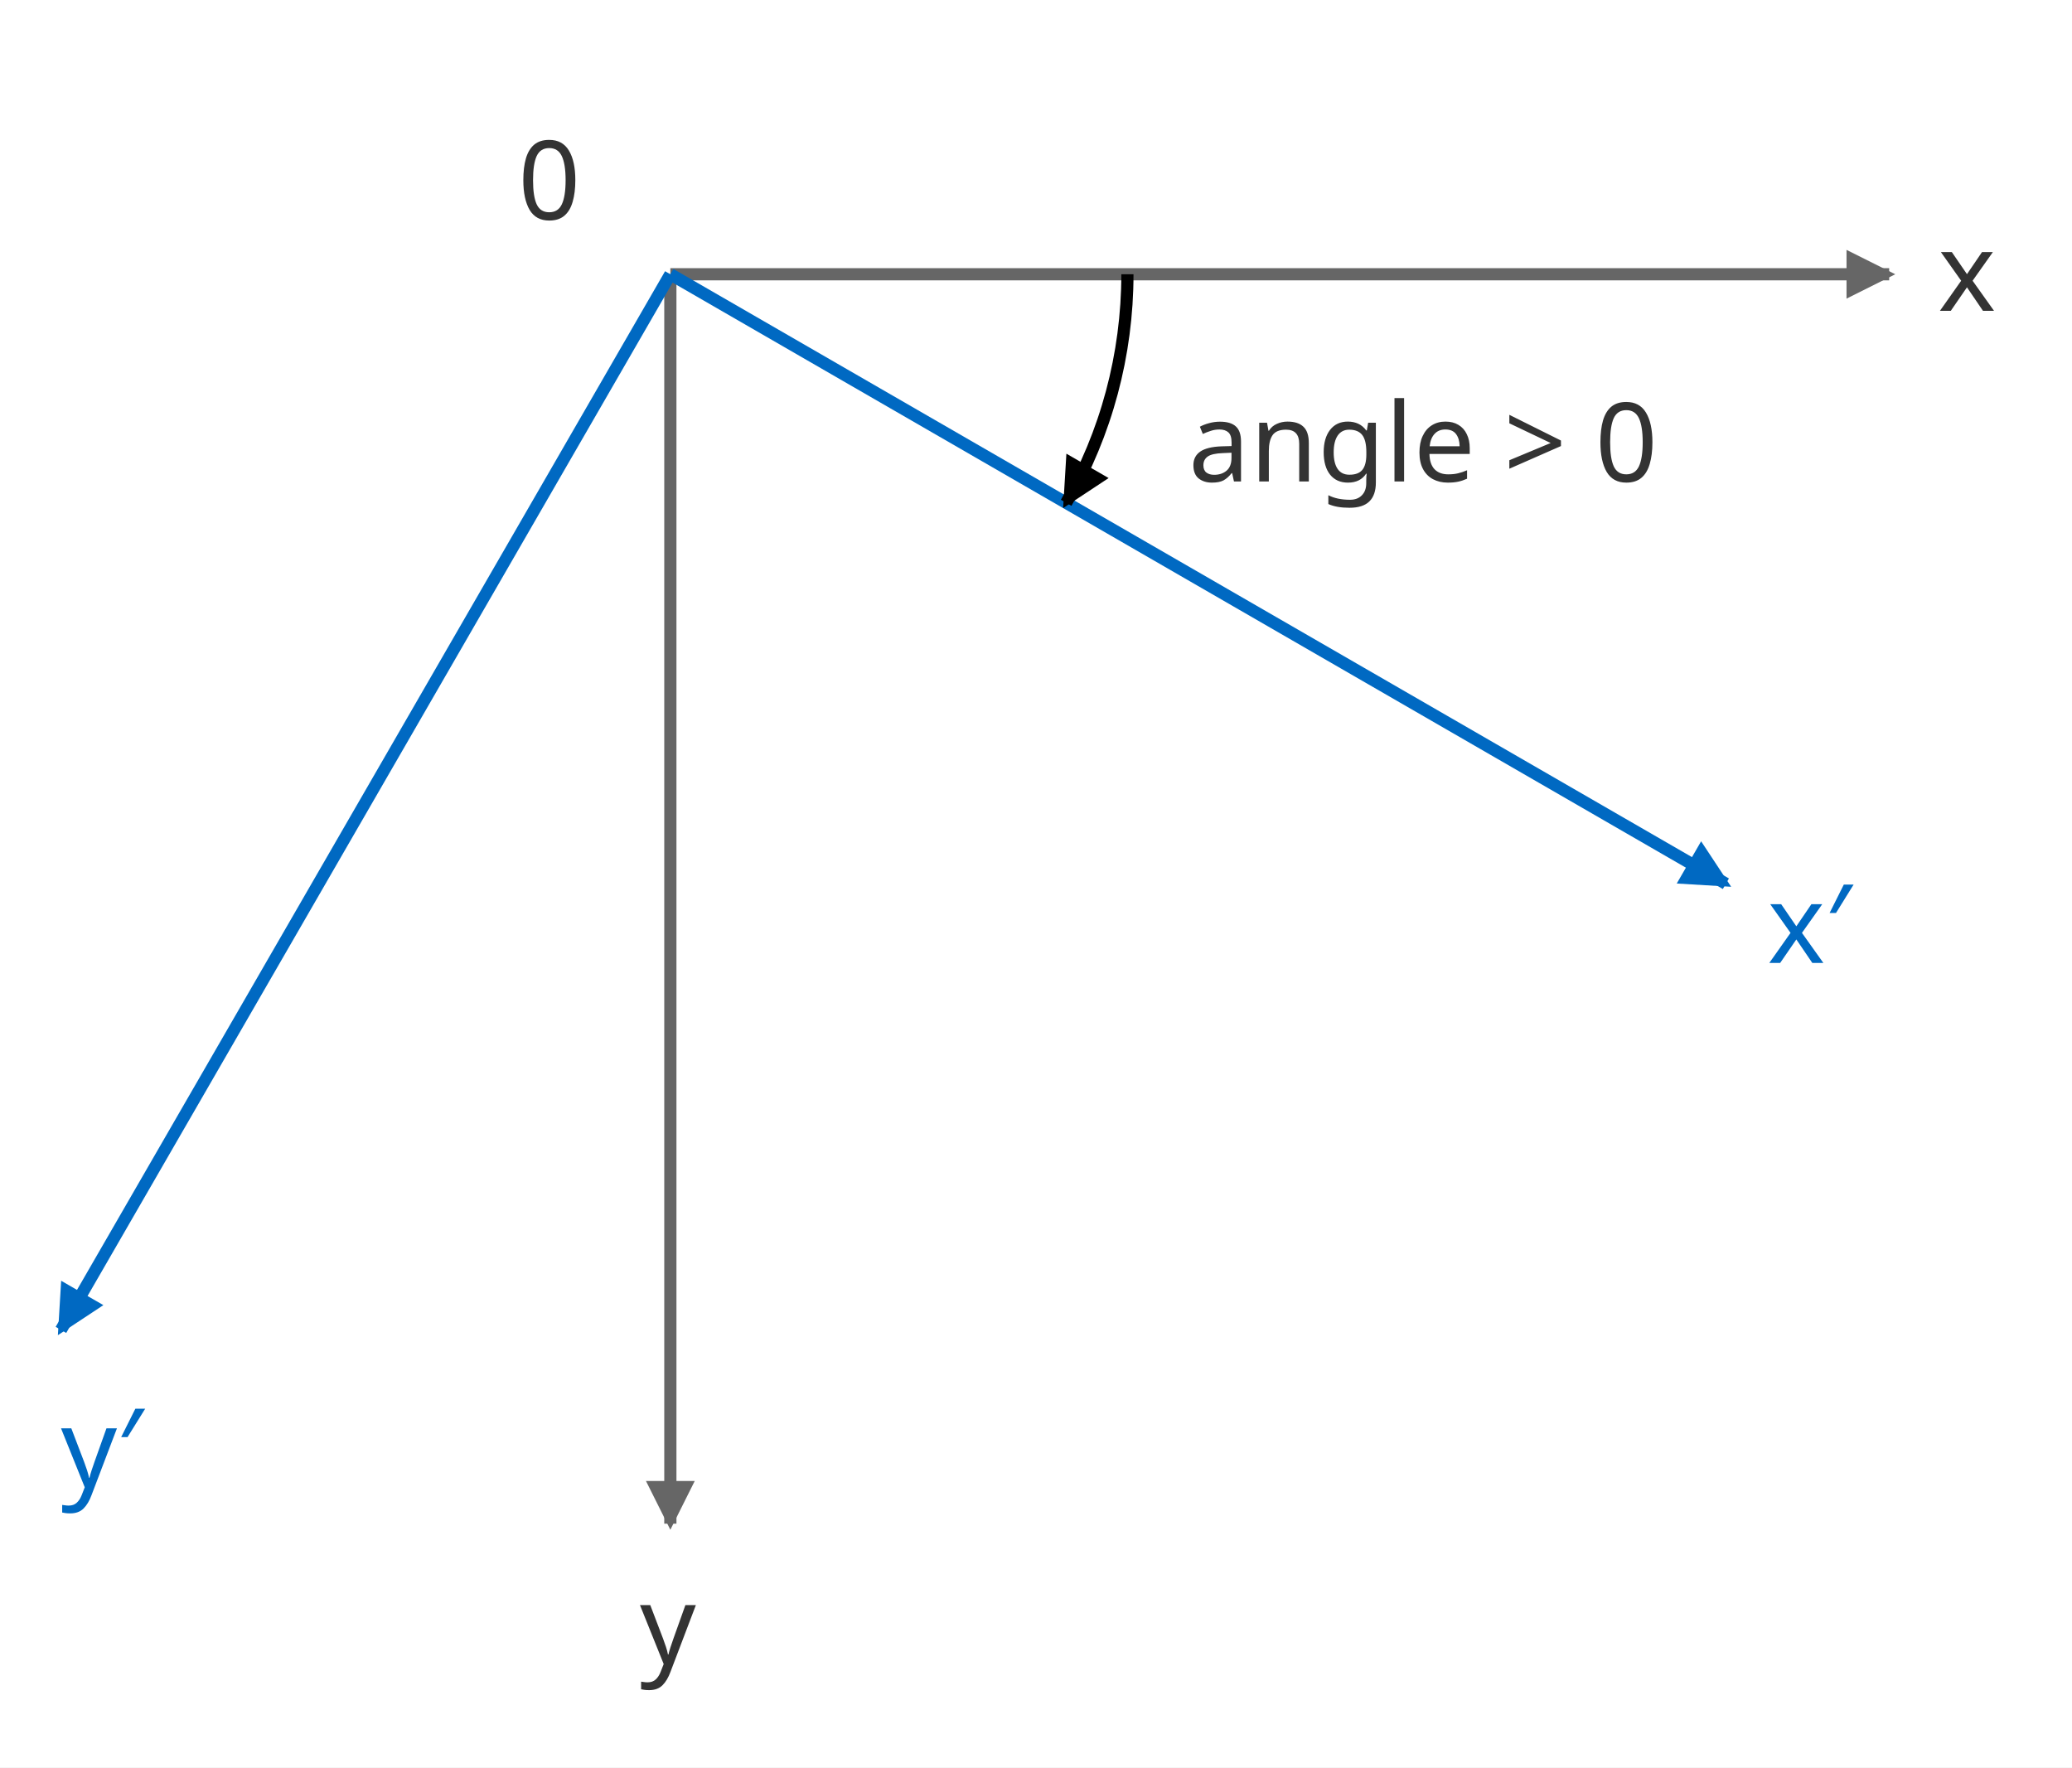
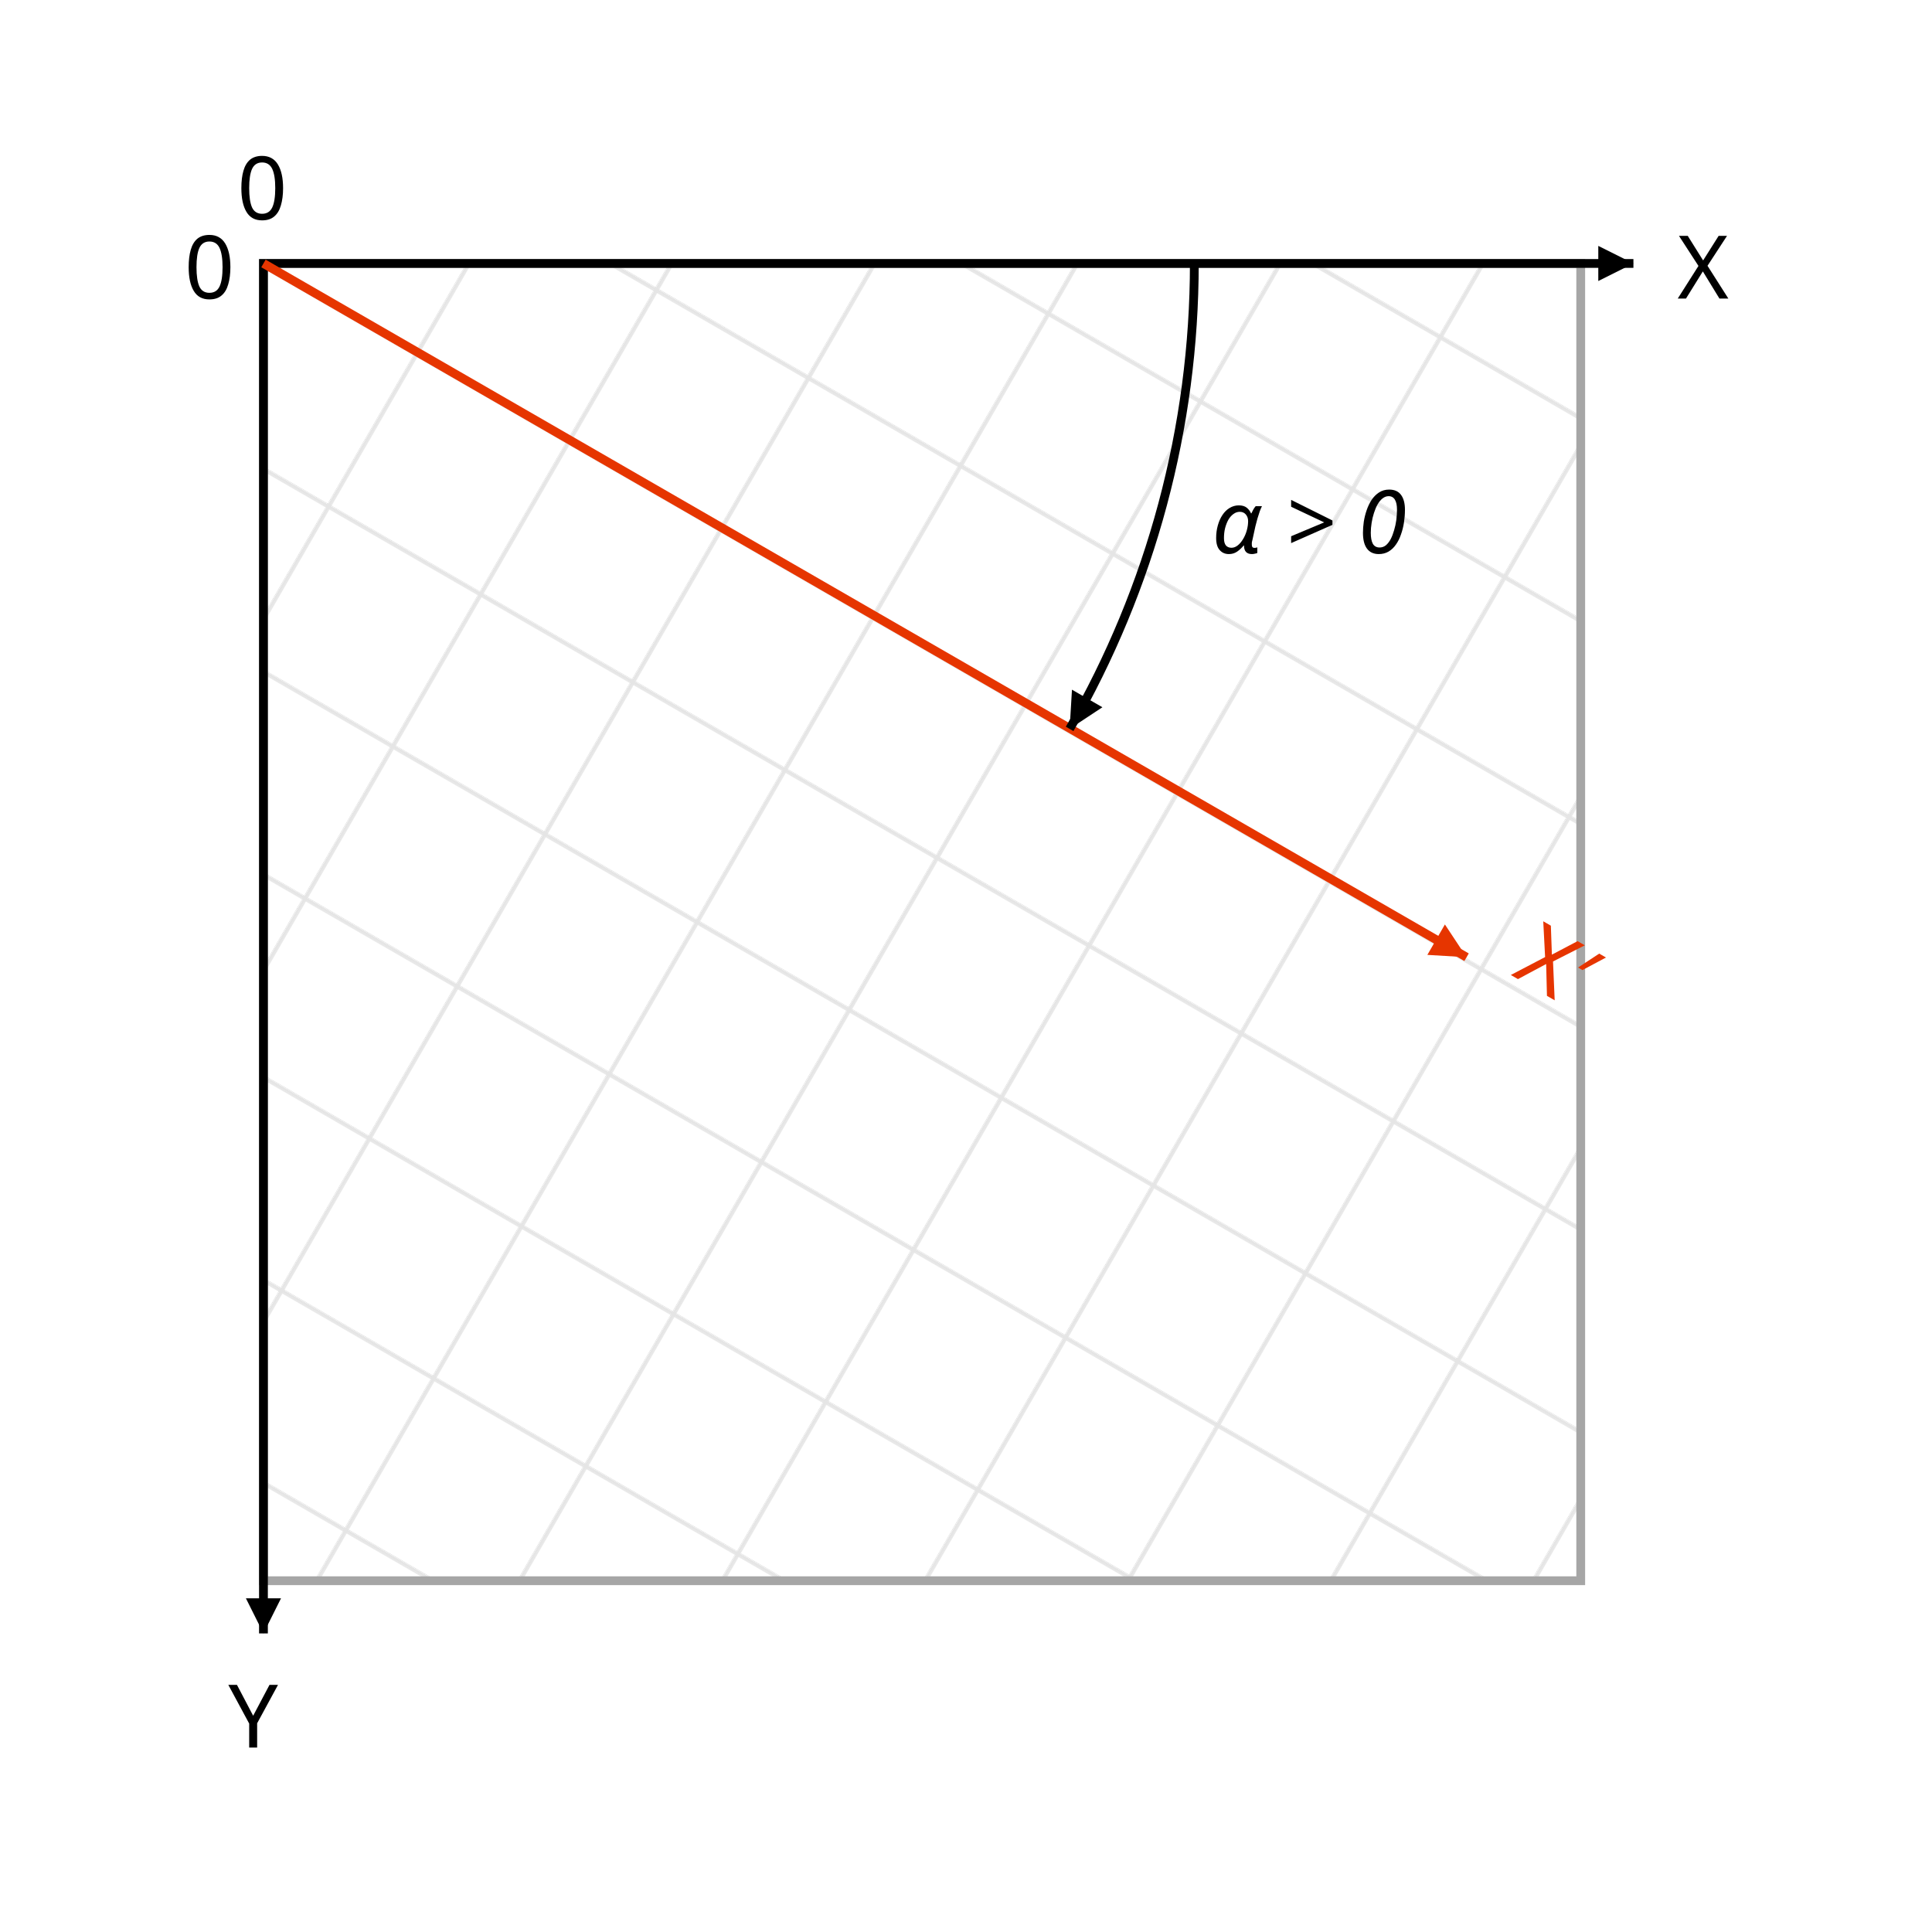
- <svg xmlns="http://www.w3.org/2000/svg" width="340" height="290" viewBox="0 0 340 290">
+ <svg xmlns="http://www.w3.org/2000/svg" width="220" height="220" viewBox="0 0 220 220">
  <defs>
-     <marker id="a" markerHeight="8" markerUnits="userSpaceOnUse" markerWidth="8" orient="auto" refX="7" refY="4">
-       <path fill="context-stroke" d="m0 0 8 4-8 4Z" />
+     <marker id="arrow" viewBox="0 0 4 4" refX="4" refY="2" markerWidth="4" markerHeight="4" markerUnits="userSpaceOnUse" orient="auto-start-reverse">
+       <path d="M0 0 4 2 0 4Z" fill="context-stroke" />
    </marker>
+     <pattern id="grid" width="20" height="20" patternUnits="userSpaceOnUse" x="30" y="30" patternTransform="rotate(30 30 30)">
+       <path d="M20 0H0V20" fill="none" stroke="#e5e5e5" stroke-width="1" />
+     </pattern>
  </defs>
-   <path fill="#fff" d="M0 0h340v290H0z" />
-   <g fill="none" stroke-width="2" marker-end="url(#a)">
-     <path stroke="#666" d="M110 45h200" />
-     <path stroke="#666" d="M110 45v205" />
-     <path stroke="#0069c2" d="m110 45 173.205 100" />
-     <path stroke="#0069c2" d="M110 45 10 218.205" />
-     <path stroke="#000" d="M185 45a75 75 0 0 1-10.048 37.5" />
+   <rect width="220" height="220" fill="#fff" />
+   <rect x="30" y="30" width="150" height="150" fill="url(#grid)" stroke="#a6a6a6" />
+   <path d="M30 186V30H186" fill="none" stroke="#000" marker-start="url(#arrow)" marker-end="url(#arrow)" />
+   <g font-family="sans-serif" font-size="10" fill="#000">
+     <text x="27" y="25">0</text>
+     <text x="21" y="34">0</text>
+     <text x="191" y="34">X</text>
+     <text x="26" y="199">Y</text>
  </g>
-   <g font-family="sans-serif" font-size="18">
-     <g fill="#333">
-       <text x="85" y="36">0</text>
-       <text x="318" y="51">x</text>
-       <text x="105" y="273">y</text>
-       <text x="195" y="79">angle &gt; 0</text>
-     </g>
-     <g fill="#0069c2">
-       <text x="290" y="158">x′</text>
-       <text x="10" y="244">y′</text>
-     </g>
+   <path d="M30 30 167 109" fill="none" stroke="#e63500" marker-end="url(#arrow)" />
+   <path d="M136 30A106 106 0 0 1 121.8 83" fill="none" stroke="#000" marker-end="url(#arrow)" />
+   <g font-family="sans-serif" font-size="10">
+     <text x="138" y="63" font-style="italic">α &gt; 0</text>
+     <text x="172" y="111" fill="#e63500" transform="rotate(30 172 111)">X′</text>
  </g>
</svg>
